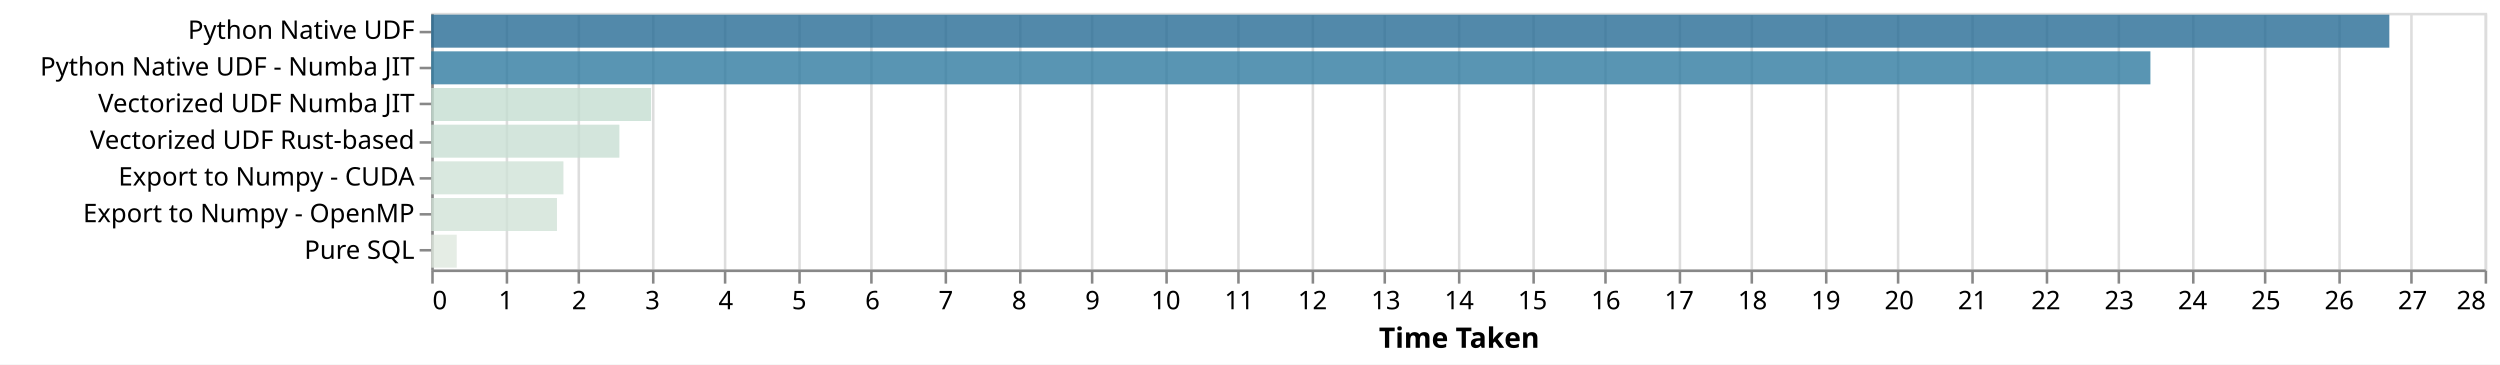
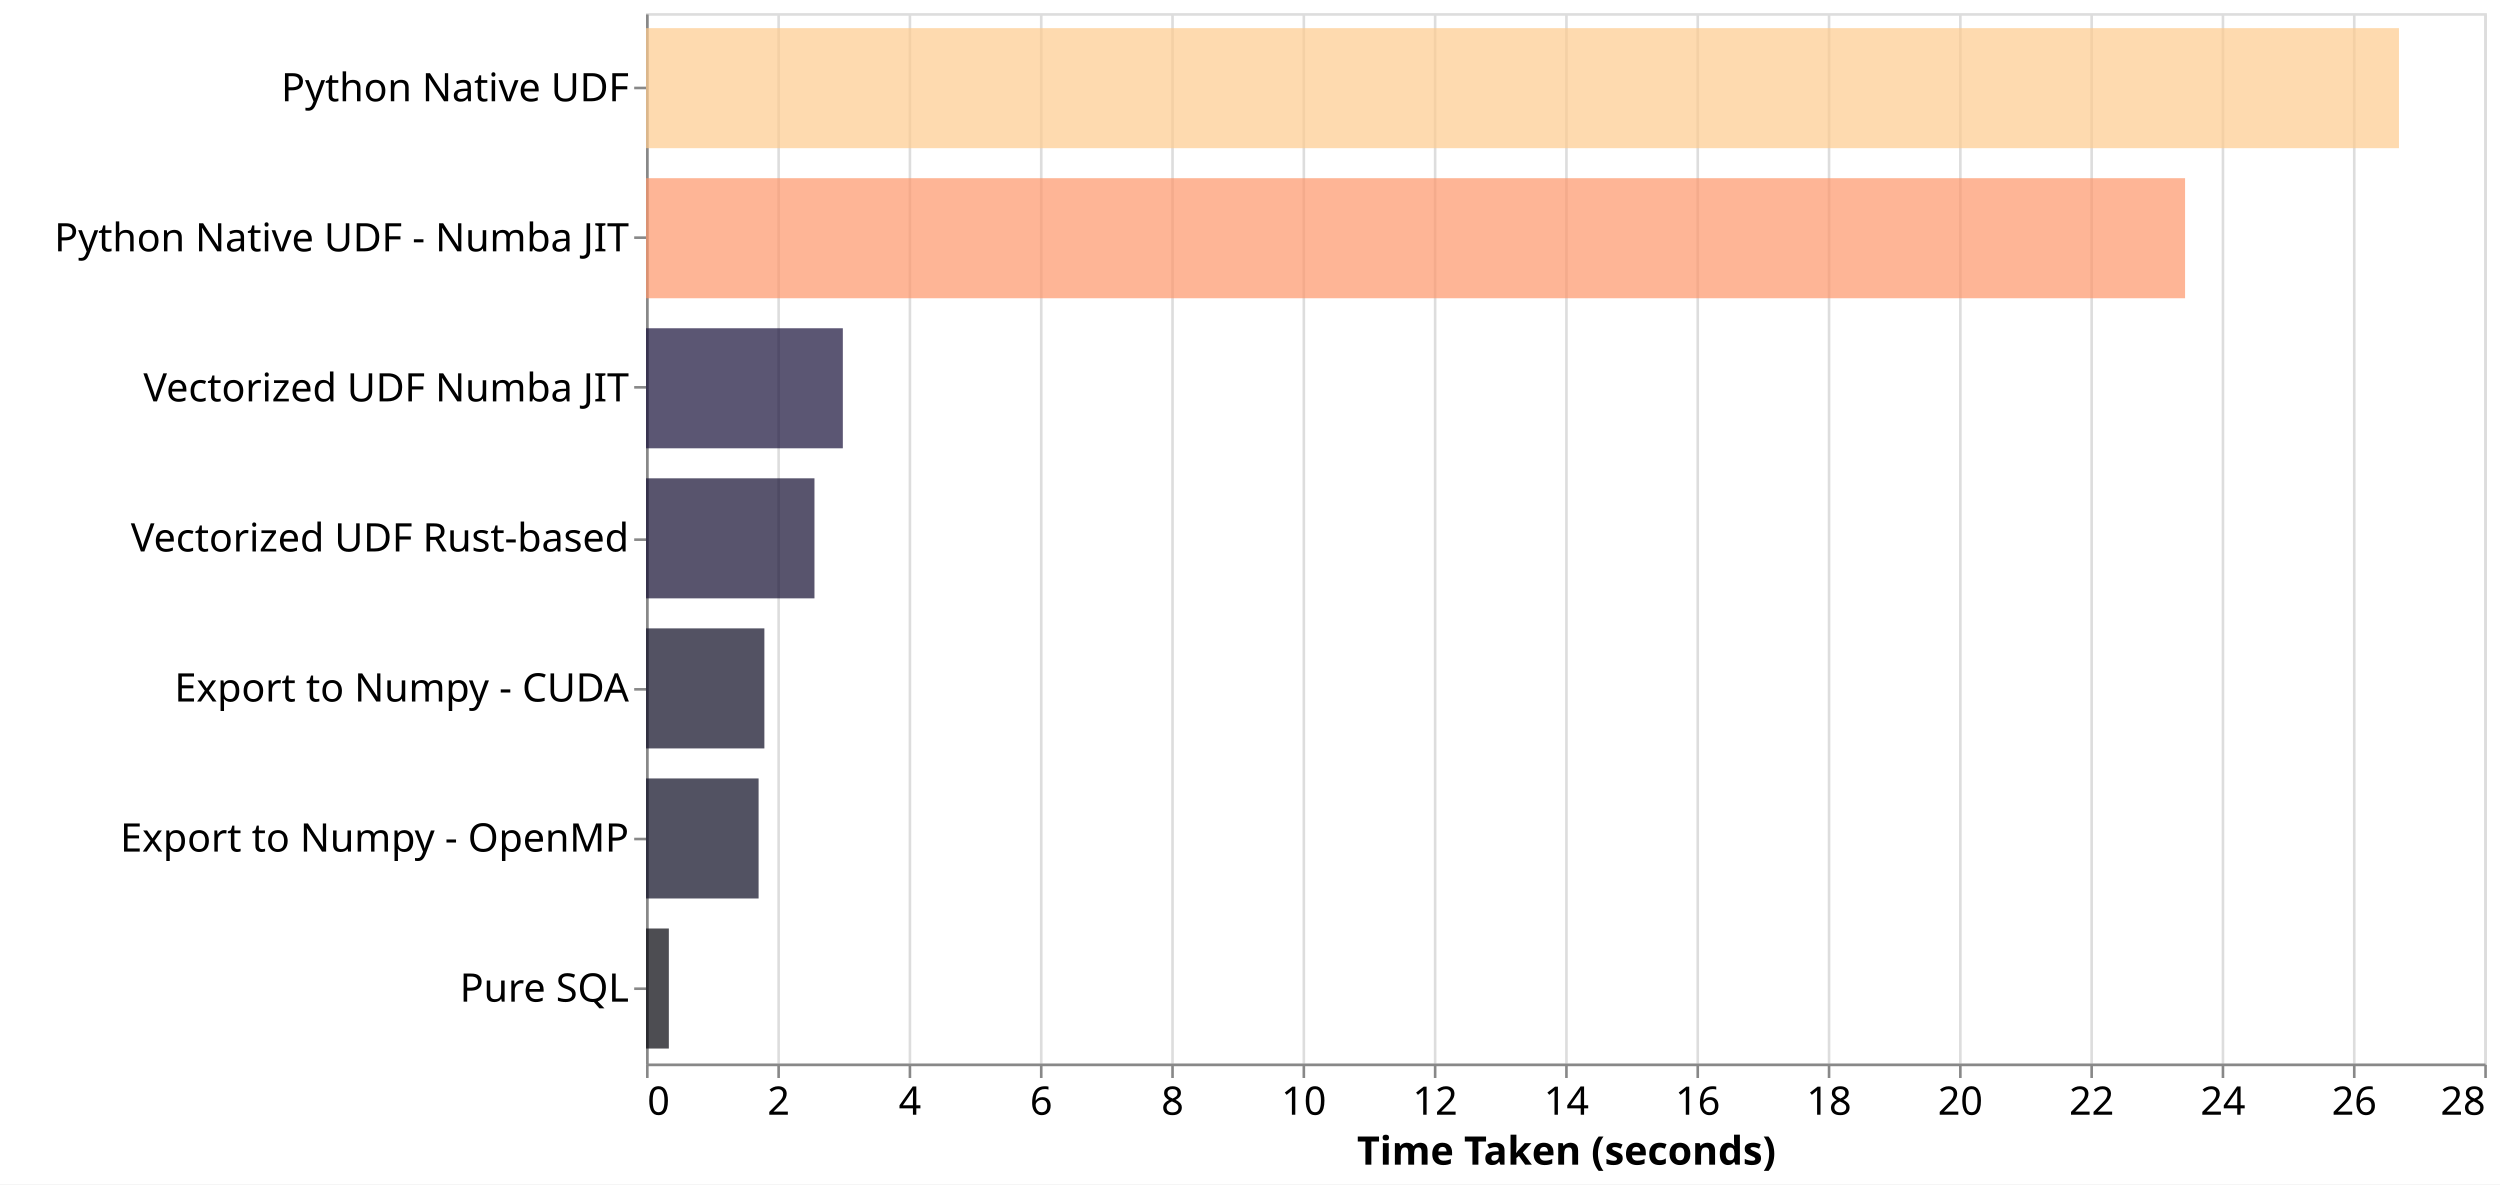
- <svg xmlns="http://www.w3.org/2000/svg" version="1.1" class="marks" width="974" height="142" viewBox="0 0 974 142">
-   <rect width="974" height="142" fill="white" />
-   <g fill="none" stroke-miterlimit="10" transform="translate(168,5)">
+ <svg xmlns="http://www.w3.org/2000/svg" version="1.1" class="marks" width="952" height="451" viewBox="0 0 952 451">
+   <rect width="952" height="451" fill="white" />
+   <g fill="none" stroke-miterlimit="10" transform="translate(246,5)">
    <g class="mark-group role-frame root" role="graphics-object" aria-roledescription="group mark container">
      <g transform="translate(0,0)">
-         <path class="background" aria-hidden="true" d="M0.5,0.5h800v100h-800Z" stroke="#ddd" />
+         <path class="background" aria-hidden="true" d="M0.5,0.5h700v400h-700Z" stroke="#ddd" />
        <g>
          <g class="mark-group role-axis" aria-hidden="true">
-             <g transform="translate(0.5,100.5)">
+             <g transform="translate(0.5,400.5)">
              <path class="background" aria-hidden="true" d="M0,0h0v0h0Z" pointer-events="none" />
              <g>
                <g class="mark-rule role-axis-grid" pointer-events="none">
-                   <line transform="translate(0,0)" x2="0" y2="-100" stroke="#ddd" stroke-width="1" opacity="1" />
-                   <line transform="translate(29,0)" x2="0" y2="-100" stroke="#ddd" stroke-width="1" opacity="1" />
-                   <line transform="translate(57,0)" x2="0" y2="-100" stroke="#ddd" stroke-width="1" opacity="1" />
-                   <line transform="translate(86,0)" x2="0" y2="-100" stroke="#ddd" stroke-width="1" opacity="1" />
-                   <line transform="translate(114,0)" x2="0" y2="-100" stroke="#ddd" stroke-width="1" opacity="1" />
-                   <line transform="translate(143,0)" x2="0" y2="-100" stroke="#ddd" stroke-width="1" opacity="1" />
-                   <line transform="translate(171,0)" x2="0" y2="-100" stroke="#ddd" stroke-width="1" opacity="1" />
-                   <line transform="translate(200,0)" x2="0" y2="-100" stroke="#ddd" stroke-width="1" opacity="1" />
-                   <line transform="translate(229,0)" x2="0" y2="-100" stroke="#ddd" stroke-width="1" opacity="1" />
-                   <line transform="translate(257,0)" x2="0" y2="-100" stroke="#ddd" stroke-width="1" opacity="1" />
-                   <line transform="translate(286,0)" x2="0" y2="-100" stroke="#ddd" stroke-width="1" opacity="1" />
-                   <line transform="translate(314,0)" x2="0" y2="-100" stroke="#ddd" stroke-width="1" opacity="1" />
-                   <line transform="translate(343,0)" x2="0" y2="-100" stroke="#ddd" stroke-width="1" opacity="1" />
-                   <line transform="translate(371,0)" x2="0" y2="-100" stroke="#ddd" stroke-width="1" opacity="1" />
-                   <line transform="translate(400,0)" x2="0" y2="-100" stroke="#ddd" stroke-width="1" opacity="1" />
-                   <line transform="translate(429,0)" x2="0" y2="-100" stroke="#ddd" stroke-width="1" opacity="1" />
-                   <line transform="translate(457,0)" x2="0" y2="-100" stroke="#ddd" stroke-width="1" opacity="1" />
-                   <line transform="translate(486,0)" x2="0" y2="-100" stroke="#ddd" stroke-width="1" opacity="1" />
-                   <line transform="translate(514,0)" x2="0" y2="-100" stroke="#ddd" stroke-width="1" opacity="1" />
-                   <line transform="translate(543,0)" x2="0" y2="-100" stroke="#ddd" stroke-width="1" opacity="1" />
-                   <line transform="translate(571,0)" x2="0" y2="-100" stroke="#ddd" stroke-width="1" opacity="1" />
-                   <line transform="translate(600,0)" x2="0" y2="-100" stroke="#ddd" stroke-width="1" opacity="1" />
-                   <line transform="translate(629,0)" x2="0" y2="-100" stroke="#ddd" stroke-width="1" opacity="1" />
-                   <line transform="translate(657,0)" x2="0" y2="-100" stroke="#ddd" stroke-width="1" opacity="1" />
-                   <line transform="translate(686,0)" x2="0" y2="-100" stroke="#ddd" stroke-width="1" opacity="1" />
-                   <line transform="translate(714,0)" x2="0" y2="-100" stroke="#ddd" stroke-width="1" opacity="1" />
-                   <line transform="translate(743,0)" x2="0" y2="-100" stroke="#ddd" stroke-width="1" opacity="1" />
-                   <line transform="translate(771,0)" x2="0" y2="-100" stroke="#ddd" stroke-width="1" opacity="1" />
-                   <line transform="translate(800,0)" x2="0" y2="-100" stroke="#ddd" stroke-width="1" opacity="1" />
+                   <line transform="translate(0,0)" x2="0" y2="-400" stroke="#ddd" stroke-width="1" opacity="1" />
+                   <line transform="translate(50,0)" x2="0" y2="-400" stroke="#ddd" stroke-width="1" opacity="1" />
+                   <line transform="translate(100,0)" x2="0" y2="-400" stroke="#ddd" stroke-width="1" opacity="1" />
+                   <line transform="translate(150,0)" x2="0" y2="-400" stroke="#ddd" stroke-width="1" opacity="1" />
+                   <line transform="translate(200,0)" x2="0" y2="-400" stroke="#ddd" stroke-width="1" opacity="1" />
+                   <line transform="translate(250,0)" x2="0" y2="-400" stroke="#ddd" stroke-width="1" opacity="1" />
+                   <line transform="translate(300,0)" x2="0" y2="-400" stroke="#ddd" stroke-width="1" opacity="1" />
+                   <line transform="translate(350,0)" x2="0" y2="-400" stroke="#ddd" stroke-width="1" opacity="1" />
+                   <line transform="translate(400,0)" x2="0" y2="-400" stroke="#ddd" stroke-width="1" opacity="1" />
+                   <line transform="translate(450,0)" x2="0" y2="-400" stroke="#ddd" stroke-width="1" opacity="1" />
+                   <line transform="translate(500,0)" x2="0" y2="-400" stroke="#ddd" stroke-width="1" opacity="1" />
+                   <line transform="translate(550,0)" x2="0" y2="-400" stroke="#ddd" stroke-width="1" opacity="1" />
+                   <line transform="translate(600,0)" x2="0" y2="-400" stroke="#ddd" stroke-width="1" opacity="1" />
+                   <line transform="translate(650,0)" x2="0" y2="-400" stroke="#ddd" stroke-width="1" opacity="1" />
+                   <line transform="translate(700,0)" x2="0" y2="-400" stroke="#ddd" stroke-width="1" opacity="1" />
                </g>
              </g>
              <path class="foreground" aria-hidden="true" d="" pointer-events="none" display="none" />
            </g>
          </g>
-           <g class="mark-group role-axis" role="graphics-symbol" aria-roledescription="axis" aria-label="X-axis titled 'Time Taken' for a linear scale with values from 0 to 28">
-             <g transform="translate(0.5,100.5)">
+           <g class="mark-group role-axis" role="graphics-symbol" aria-roledescription="axis" aria-label="X-axis titled 'Time Taken (seconds)' for a linear scale with values from 0 to 28">
+             <g transform="translate(0.5,400.5)">
              <path class="background" aria-hidden="true" d="M0,0h0v0h0Z" pointer-events="none" />
              <g>
                <g class="mark-rule role-axis-tick" pointer-events="none">
                  <line transform="translate(0,0)" x2="0" y2="5" stroke="#888" stroke-width="1" opacity="1" />
-                   <line transform="translate(29,0)" x2="0" y2="5" stroke="#888" stroke-width="1" opacity="1" />
-                   <line transform="translate(57,0)" x2="0" y2="5" stroke="#888" stroke-width="1" opacity="1" />
-                   <line transform="translate(86,0)" x2="0" y2="5" stroke="#888" stroke-width="1" opacity="1" />
-                   <line transform="translate(114,0)" x2="0" y2="5" stroke="#888" stroke-width="1" opacity="1" />
-                   <line transform="translate(143,0)" x2="0" y2="5" stroke="#888" stroke-width="1" opacity="1" />
-                   <line transform="translate(171,0)" x2="0" y2="5" stroke="#888" stroke-width="1" opacity="1" />
+                   <line transform="translate(50,0)" x2="0" y2="5" stroke="#888" stroke-width="1" opacity="1" />
+                   <line transform="translate(100,0)" x2="0" y2="5" stroke="#888" stroke-width="1" opacity="1" />
+                   <line transform="translate(150,0)" x2="0" y2="5" stroke="#888" stroke-width="1" opacity="1" />
                  <line transform="translate(200,0)" x2="0" y2="5" stroke="#888" stroke-width="1" opacity="1" />
-                   <line transform="translate(229,0)" x2="0" y2="5" stroke="#888" stroke-width="1" opacity="1" />
-                   <line transform="translate(257,0)" x2="0" y2="5" stroke="#888" stroke-width="1" opacity="1" />
-                   <line transform="translate(286,0)" x2="0" y2="5" stroke="#888" stroke-width="1" opacity="1" />
-                   <line transform="translate(314,0)" x2="0" y2="5" stroke="#888" stroke-width="1" opacity="1" />
-                   <line transform="translate(343,0)" x2="0" y2="5" stroke="#888" stroke-width="1" opacity="1" />
-                   <line transform="translate(371,0)" x2="0" y2="5" stroke="#888" stroke-width="1" opacity="1" />
+                   <line transform="translate(250,0)" x2="0" y2="5" stroke="#888" stroke-width="1" opacity="1" />
+                   <line transform="translate(300,0)" x2="0" y2="5" stroke="#888" stroke-width="1" opacity="1" />
+                   <line transform="translate(350,0)" x2="0" y2="5" stroke="#888" stroke-width="1" opacity="1" />
                  <line transform="translate(400,0)" x2="0" y2="5" stroke="#888" stroke-width="1" opacity="1" />
-                   <line transform="translate(429,0)" x2="0" y2="5" stroke="#888" stroke-width="1" opacity="1" />
-                   <line transform="translate(457,0)" x2="0" y2="5" stroke="#888" stroke-width="1" opacity="1" />
-                   <line transform="translate(486,0)" x2="0" y2="5" stroke="#888" stroke-width="1" opacity="1" />
-                   <line transform="translate(514,0)" x2="0" y2="5" stroke="#888" stroke-width="1" opacity="1" />
-                   <line transform="translate(543,0)" x2="0" y2="5" stroke="#888" stroke-width="1" opacity="1" />
-                   <line transform="translate(571,0)" x2="0" y2="5" stroke="#888" stroke-width="1" opacity="1" />
+                   <line transform="translate(450,0)" x2="0" y2="5" stroke="#888" stroke-width="1" opacity="1" />
+                   <line transform="translate(500,0)" x2="0" y2="5" stroke="#888" stroke-width="1" opacity="1" />
+                   <line transform="translate(550,0)" x2="0" y2="5" stroke="#888" stroke-width="1" opacity="1" />
                  <line transform="translate(600,0)" x2="0" y2="5" stroke="#888" stroke-width="1" opacity="1" />
-                   <line transform="translate(629,0)" x2="0" y2="5" stroke="#888" stroke-width="1" opacity="1" />
-                   <line transform="translate(657,0)" x2="0" y2="5" stroke="#888" stroke-width="1" opacity="1" />
-                   <line transform="translate(686,0)" x2="0" y2="5" stroke="#888" stroke-width="1" opacity="1" />
-                   <line transform="translate(714,0)" x2="0" y2="5" stroke="#888" stroke-width="1" opacity="1" />
-                   <line transform="translate(743,0)" x2="0" y2="5" stroke="#888" stroke-width="1" opacity="1" />
-                   <line transform="translate(771,0)" x2="0" y2="5" stroke="#888" stroke-width="1" opacity="1" />
-                   <line transform="translate(800,0)" x2="0" y2="5" stroke="#888" stroke-width="1" opacity="1" />
+                   <line transform="translate(650,0)" x2="0" y2="5" stroke="#888" stroke-width="1" opacity="1" />
+                   <line transform="translate(700,0)" x2="0" y2="5" stroke="#888" stroke-width="1" opacity="1" />
                </g>
                <g class="mark-text role-axis-label" pointer-events="none">
-                   <text text-anchor="start" transform="translate(0,15)" font-family="sans-serif" font-size="10px" fill="#000" opacity="1">0</text>
-                   <text text-anchor="middle" transform="translate(28.57143,15)" font-family="sans-serif" font-size="10px" fill="#000" opacity="1">1</text>
-                   <text text-anchor="middle" transform="translate(57.14286,15)" font-family="sans-serif" font-size="10px" fill="#000" opacity="1">2</text>
-                   <text text-anchor="middle" transform="translate(85.71429,15)" font-family="sans-serif" font-size="10px" fill="#000" opacity="1">3</text>
-                   <text text-anchor="middle" transform="translate(114.2857,15)" font-family="sans-serif" font-size="10px" fill="#000" opacity="1">4</text>
-                   <text text-anchor="middle" transform="translate(142.8571,15)" font-family="sans-serif" font-size="10px" fill="#000" opacity="1">5</text>
-                   <text text-anchor="middle" transform="translate(171.4286,15)" font-family="sans-serif" font-size="10px" fill="#000" opacity="1">6</text>
-                   <text text-anchor="middle" transform="translate(200,15)" font-family="sans-serif" font-size="10px" fill="#000" opacity="1">7</text>
-                   <text text-anchor="middle" transform="translate(228.5714,15)" font-family="sans-serif" font-size="10px" fill="#000" opacity="1">8</text>
-                   <text text-anchor="middle" transform="translate(257.1429,15)" font-family="sans-serif" font-size="10px" fill="#000" opacity="1">9</text>
-                   <text text-anchor="middle" transform="translate(285.7143,15)" font-family="sans-serif" font-size="10px" fill="#000" opacity="1">10</text>
-                   <text text-anchor="middle" transform="translate(314.2857,15)" font-family="sans-serif" font-size="10px" fill="#000" opacity="1">11</text>
-                   <text text-anchor="middle" transform="translate(342.8571,15)" font-family="sans-serif" font-size="10px" fill="#000" opacity="1">12</text>
-                   <text text-anchor="middle" transform="translate(371.4286,15)" font-family="sans-serif" font-size="10px" fill="#000" opacity="1">13</text>
-                   <text text-anchor="middle" transform="translate(400,15)" font-family="sans-serif" font-size="10px" fill="#000" opacity="1">14</text>
-                   <text text-anchor="middle" transform="translate(428.5714,15)" font-family="sans-serif" font-size="10px" fill="#000" opacity="1">15</text>
-                   <text text-anchor="middle" transform="translate(457.1429,15)" font-family="sans-serif" font-size="10px" fill="#000" opacity="1">16</text>
-                   <text text-anchor="middle" transform="translate(485.7143,15)" font-family="sans-serif" font-size="10px" fill="#000" opacity="1">17</text>
-                   <text text-anchor="middle" transform="translate(514.2857,15)" font-family="sans-serif" font-size="10px" fill="#000" opacity="1">18</text>
-                   <text text-anchor="middle" transform="translate(542.8571,15)" font-family="sans-serif" font-size="10px" fill="#000" opacity="1">19</text>
-                   <text text-anchor="middle" transform="translate(571.4286,15)" font-family="sans-serif" font-size="10px" fill="#000" opacity="1">20</text>
-                   <text text-anchor="middle" transform="translate(600,15)" font-family="sans-serif" font-size="10px" fill="#000" opacity="1">21</text>
-                   <text text-anchor="middle" transform="translate(628.5714,15)" font-family="sans-serif" font-size="10px" fill="#000" opacity="1">22</text>
-                   <text text-anchor="middle" transform="translate(657.1429,15)" font-family="sans-serif" font-size="10px" fill="#000" opacity="1">23</text>
-                   <text text-anchor="middle" transform="translate(685.7143,15)" font-family="sans-serif" font-size="10px" fill="#000" opacity="1">24</text>
-                   <text text-anchor="middle" transform="translate(714.2857,15)" font-family="sans-serif" font-size="10px" fill="#000" opacity="1">25</text>
-                   <text text-anchor="middle" transform="translate(742.8571,15)" font-family="sans-serif" font-size="10px" fill="#000" opacity="1">26</text>
-                   <text text-anchor="middle" transform="translate(771.4286,15)" font-family="sans-serif" font-size="10px" fill="#000" opacity="1">27</text>
-                   <text text-anchor="end" transform="translate(800,15)" font-family="sans-serif" font-size="10px" fill="#000" opacity="1">28</text>
+                   <text text-anchor="start" transform="translate(0,19)" font-family="sans-serif" font-size="15px" fill="#000" opacity="1">0</text>
+                   <text text-anchor="middle" transform="translate(50,19)" font-family="sans-serif" font-size="15px" fill="#000" opacity="1">2</text>
+                   <text text-anchor="middle" transform="translate(100,19)" font-family="sans-serif" font-size="15px" fill="#000" opacity="1">4</text>
+                   <text text-anchor="middle" transform="translate(150,19)" font-family="sans-serif" font-size="15px" fill="#000" opacity="1">6</text>
+                   <text text-anchor="middle" transform="translate(200,19)" font-family="sans-serif" font-size="15px" fill="#000" opacity="1">8</text>
+                   <text text-anchor="middle" transform="translate(250,19)" font-family="sans-serif" font-size="15px" fill="#000" opacity="1">10</text>
+                   <text text-anchor="middle" transform="translate(300,19)" font-family="sans-serif" font-size="15px" fill="#000" opacity="1">12</text>
+                   <text text-anchor="middle" transform="translate(350,19)" font-family="sans-serif" font-size="15px" fill="#000" opacity="1">14</text>
+                   <text text-anchor="middle" transform="translate(400,19)" font-family="sans-serif" font-size="15px" fill="#000" opacity="1">16</text>
+                   <text text-anchor="middle" transform="translate(450,19)" font-family="sans-serif" font-size="15px" fill="#000" opacity="1">18</text>
+                   <text text-anchor="middle" transform="translate(500,19)" font-family="sans-serif" font-size="15px" fill="#000" opacity="1">20</text>
+                   <text text-anchor="middle" transform="translate(550,19)" font-family="sans-serif" font-size="15px" fill="#000" opacity="1">22</text>
+                   <text text-anchor="middle" transform="translate(600,19)" font-family="sans-serif" font-size="15px" fill="#000" opacity="1">24</text>
+                   <text text-anchor="middle" transform="translate(650,19)" font-family="sans-serif" font-size="15px" fill="#000" opacity="1">26</text>
+                   <text text-anchor="end" transform="translate(700,19)" font-family="sans-serif" font-size="15px" fill="#000" opacity="1">28</text>
                </g>
                <g class="mark-rule role-axis-domain" pointer-events="none">
-                   <line transform="translate(0,0)" x2="800" y2="0" stroke="#888" stroke-width="1" opacity="1" />
+                   <line transform="translate(0,0)" x2="700" y2="0" stroke="#888" stroke-width="1" opacity="1" />
                </g>
                <g class="mark-text role-axis-title" pointer-events="none">
-                   <text text-anchor="middle" transform="translate(400,30)" font-family="sans-serif" font-size="11px" font-weight="bold" fill="#000" opacity="1">Time Taken</text>
+                   <text text-anchor="middle" transform="translate(350,38)" font-family="sans-serif" font-size="15px" font-weight="bold" fill="#000" opacity="1">Time Taken (seconds)</text>
                </g>
              </g>
              <path class="foreground" aria-hidden="true" d="" pointer-events="none" display="none" />
            </g>
          </g>
          <g class="mark-group role-axis" role="graphics-symbol" aria-roledescription="axis" aria-label="Y-axis for a discrete scale with 7 values: Python Native UDF, Python Native UDF - Numba JIT, Vectorized UDF Numba JIT, Vectorized UDF Rust-based, Export to Numpy - CUDA, Export to Numpy - OpenMP, Pure SQL">
            <g transform="translate(0.5,0.5)">
              <path class="background" aria-hidden="true" d="M0,0h0v0h0Z" pointer-events="none" />
              <g>
                <g class="mark-rule role-axis-tick" pointer-events="none">
-                   <line transform="translate(0,7)" x2="-5" y2="0" stroke="#888" stroke-width="1" opacity="1" />
-                   <line transform="translate(0,21)" x2="-5" y2="0" stroke="#888" stroke-width="1" opacity="1" />
-                   <line transform="translate(0,35)" x2="-5" y2="0" stroke="#888" stroke-width="1" opacity="1" />
-                   <line transform="translate(0,50)" x2="-5" y2="0" stroke="#888" stroke-width="1" opacity="1" />
-                   <line transform="translate(0,64)" x2="-5" y2="0" stroke="#888" stroke-width="1" opacity="1" />
-                   <line transform="translate(0,78)" x2="-5" y2="0" stroke="#888" stroke-width="1" opacity="1" />
-                   <line transform="translate(0,92)" x2="-5" y2="0" stroke="#888" stroke-width="1" opacity="1" />
+                   <line transform="translate(0,28)" x2="-5" y2="0" stroke="#888" stroke-width="1" opacity="1" />
+                   <line transform="translate(0,85)" x2="-5" y2="0" stroke="#888" stroke-width="1" opacity="1" />
+                   <line transform="translate(0,142)" x2="-5" y2="0" stroke="#888" stroke-width="1" opacity="1" />
+                   <line transform="translate(0,200)" x2="-5" y2="0" stroke="#888" stroke-width="1" opacity="1" />
+                   <line transform="translate(0,257)" x2="-5" y2="0" stroke="#888" stroke-width="1" opacity="1" />
+                   <line transform="translate(0,314)" x2="-5" y2="0" stroke="#888" stroke-width="1" opacity="1" />
+                   <line transform="translate(0,371)" x2="-5" y2="0" stroke="#888" stroke-width="1" opacity="1" />
                </g>
                <g class="mark-text role-axis-label" pointer-events="none">
-                   <text text-anchor="end" transform="translate(-7,9.642857)" font-family="sans-serif" font-size="10px" fill="#000" opacity="1">Python Native UDF</text>
-                   <text text-anchor="end" transform="translate(-7,23.92857)" font-family="sans-serif" font-size="10px" fill="#000" opacity="1">Python Native UDF - Numba JIT</text>
-                   <text text-anchor="end" transform="translate(-7,38.21429)" font-family="sans-serif" font-size="10px" fill="#000" opacity="1">Vectorized UDF Numba JIT</text>
-                   <text text-anchor="end" transform="translate(-7,52.5)" font-family="sans-serif" font-size="10px" fill="#000" opacity="1">Vectorized UDF Rust-based</text>
-                   <text text-anchor="end" transform="translate(-7,66.78571)" font-family="sans-serif" font-size="10px" fill="#000" opacity="1">Export to Numpy - CUDA</text>
-                   <text text-anchor="end" transform="translate(-7,81.07143)" font-family="sans-serif" font-size="10px" fill="#000" opacity="1">Export to Numpy - OpenMP</text>
-                   <text text-anchor="end" transform="translate(-7,95.35714)" font-family="sans-serif" font-size="10px" fill="#000" opacity="1">Pure SQL</text>
+                   <text text-anchor="end" transform="translate(-7,33.07143)" font-family="sans-serif" font-size="15px" fill="#000" opacity="1">Python Native UDF</text>
+                   <text text-anchor="end" transform="translate(-7,90.21429)" font-family="sans-serif" font-size="15px" fill="#000" opacity="1">Python Native UDF - Numba JIT</text>
+                   <text text-anchor="end" transform="translate(-7,147.3571)" font-family="sans-serif" font-size="15px" fill="#000" opacity="1">Vectorized UDF Numba JIT</text>
+                   <text text-anchor="end" transform="translate(-7,204.5)" font-family="sans-serif" font-size="15px" fill="#000" opacity="1">Vectorized UDF Rust-based</text>
+                   <text text-anchor="end" transform="translate(-7,261.6429)" font-family="sans-serif" font-size="15px" fill="#000" opacity="1">Export to Numpy - CUDA</text>
+                   <text text-anchor="end" transform="translate(-7,318.7857)" font-family="sans-serif" font-size="15px" fill="#000" opacity="1">Export to Numpy - OpenMP</text>
+                   <text text-anchor="end" transform="translate(-7,375.9286)" font-family="sans-serif" font-size="15px" fill="#000" opacity="1">Pure SQL</text>
                </g>
                <g class="mark-rule role-axis-domain" pointer-events="none">
-                   <line transform="translate(0,0)" x2="0" y2="100" stroke="#888" stroke-width="1" opacity="1" />
+                   <line transform="translate(0,0)" x2="0" y2="400" stroke="#888" stroke-width="1" opacity="1" />
                </g>
              </g>
              <path class="foreground" aria-hidden="true" d="" pointer-events="none" display="none" />
            </g>
          </g>
          <g class="mark-rect role-mark marks" role="graphics-object" aria-roledescription="rect mark container">
-             <path aria-label="time_taken: 26.701; approach: Python Native UDF" role="graphics-symbol" aria-roledescription="bar" d="M0,0.714h762.886v12.857h-762.886Z" fill="rgb(39, 107, 149)" opacity="0.8" />
-             <path aria-label="time_taken: 23.443; approach: Python Native UDF - Numba JIT" role="graphics-symbol" aria-roledescription="bar" d="M0,15h669.8v12.857h-669.8Z" fill="rgb(47, 123, 160)" opacity="0.8" />
-             <path aria-label="time_taken: 2.998; approach: Vectorized UDF Numba JIT" role="graphics-symbol" aria-roledescription="bar" d="M0,29.286h85.657v12.857h-85.657Z" fill="rgb(196, 221, 209)" opacity="0.8" />
-             <path aria-label="time_taken: 2.566; approach: Vectorized UDF Rust-based" role="graphics-symbol" aria-roledescription="bar" d="M0,43.571h73.314v12.857h-73.314Z" fill="rgb(200, 223, 211)" opacity="0.8" />
-             <path aria-label="time_taken: 0.3479; approach: Pure SQL" role="graphics-symbol" aria-roledescription="bar" d="M0,86.429h9.94v12.857h-9.94Z" fill="rgb(223, 232, 222)" opacity="0.8" />
-             <path aria-label="time_taken: 1.715; approach: Export to Numpy - OpenMP" role="graphics-symbol" aria-roledescription="bar" d="M0,72.143h49v12.857h-49Z" fill="rgb(209, 226, 215)" opacity="0.8" />
-             <path aria-label="time_taken: 1.803; approach: Export to Numpy - CUDA" role="graphics-symbol" aria-roledescription="bar" d="M0,57.857h51.514v12.857h-51.514Z" fill="rgb(208, 226, 215)" opacity="0.8" />
+             <path aria-label="time_taken: 26.701; approach: Python Native UDF" role="graphics-symbol" aria-roledescription="bar" d="M0,5.714h667.525v45.714h-667.525Z" fill="rgb(254, 202, 141)" opacity="0.7" />
+             <path aria-label="time_taken: 23.443; approach: Python Native UDF - Numba JIT" role="graphics-symbol" aria-roledescription="bar" d="M0,62.857h586.075v45.714h-586.075Z" fill="rgb(253, 150, 105)" opacity="0.7" />
+             <path aria-label="time_taken: 2.998; approach: Vectorized UDF Numba JIT" role="graphics-symbol" aria-roledescription="bar" d="M0,120h74.95v45.714h-74.95Z" fill="rgb(21, 14, 55)" opacity="0.7" />
+             <path aria-label="time_taken: 2.566; approach: Vectorized UDF Rust-based" role="graphics-symbol" aria-roledescription="bar" d="M0,177.143h64.15v45.714h-64.15Z" fill="rgb(17, 12, 47)" opacity="0.7" />
+             <path aria-label="time_taken: 0.3479; approach: Pure SQL" role="graphics-symbol" aria-roledescription="bar" d="M0,348.571h8.697v45.714h-8.697Z" fill="rgb(1, 1, 9)" opacity="0.7" />
+             <path aria-label="time_taken: 1.715; approach: Export to Numpy - OpenMP" role="graphics-symbol" aria-roledescription="bar" d="M0,291.429h42.875v45.714h-42.875Z" fill="rgb(9, 8, 31)" opacity="0.7" />
+             <path aria-label="time_taken: 1.803; approach: Export to Numpy - CUDA" role="graphics-symbol" aria-roledescription="bar" d="M0,234.286h45.075v45.714h-45.075Z" fill="rgb(10, 8, 33)" opacity="0.7" />
          </g>
        </g>
        <path class="foreground" aria-hidden="true" d="" display="none" />
      </g>
    </g>
  </g>
</svg>
